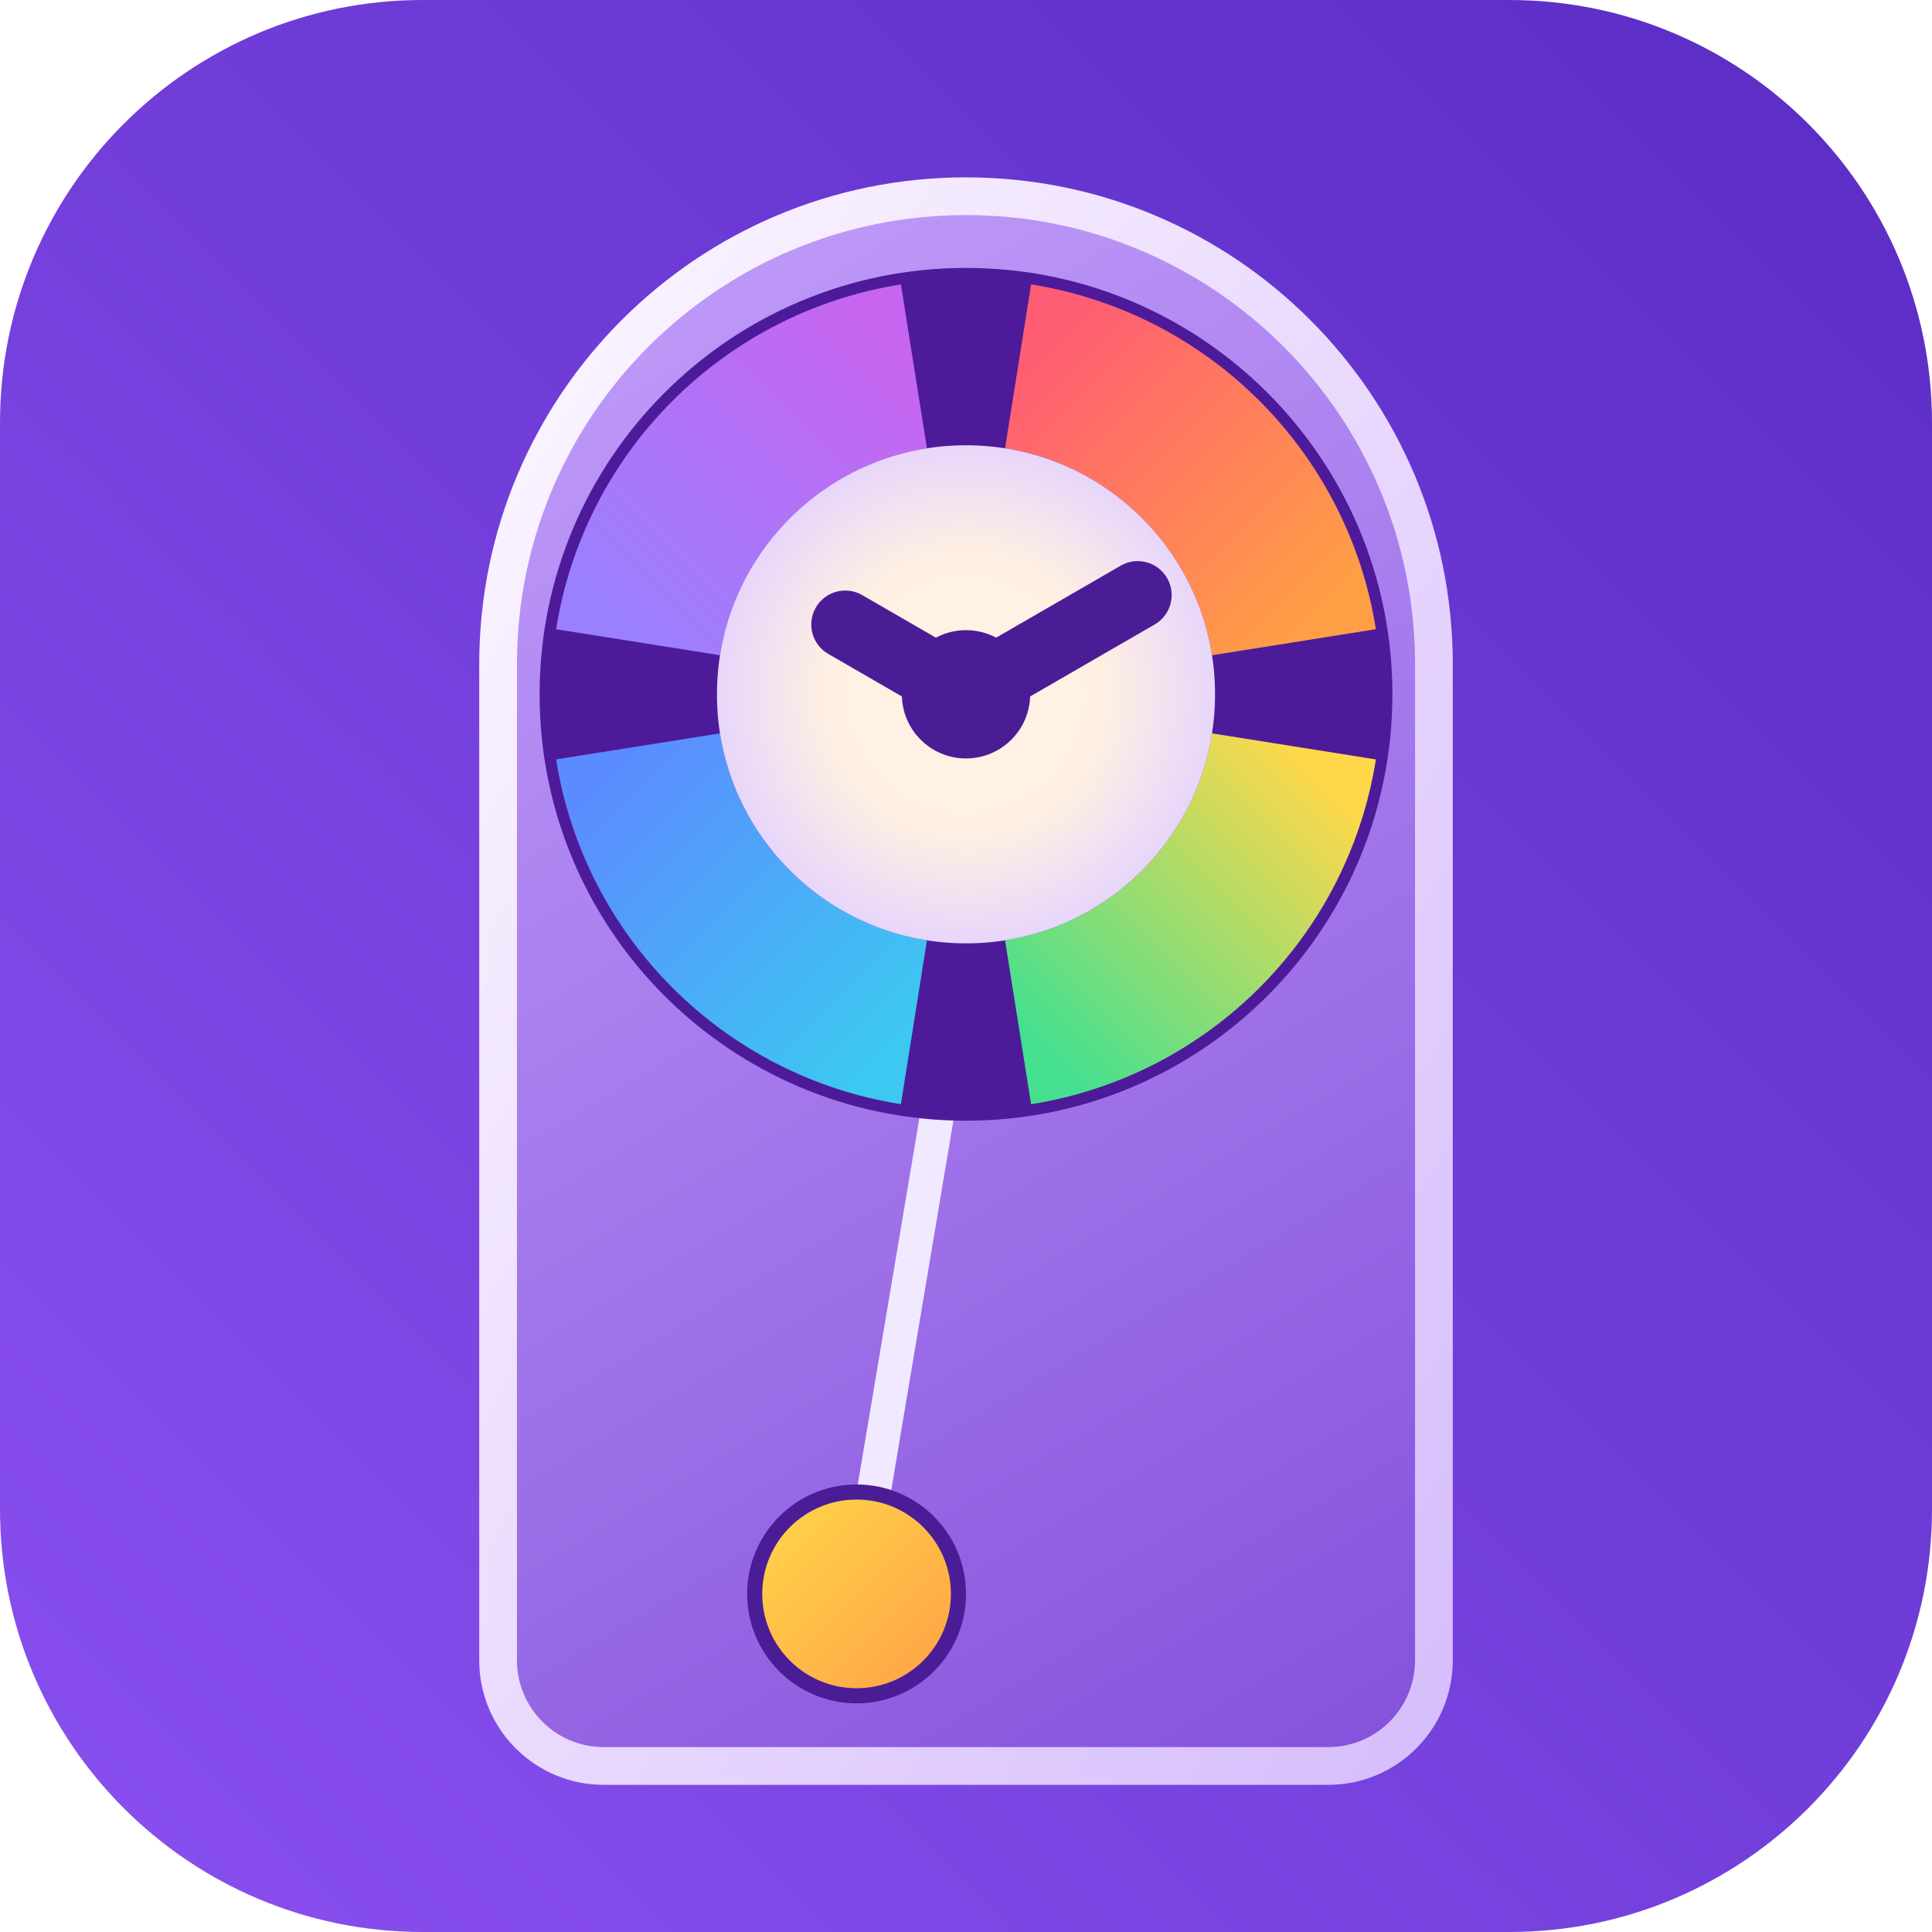
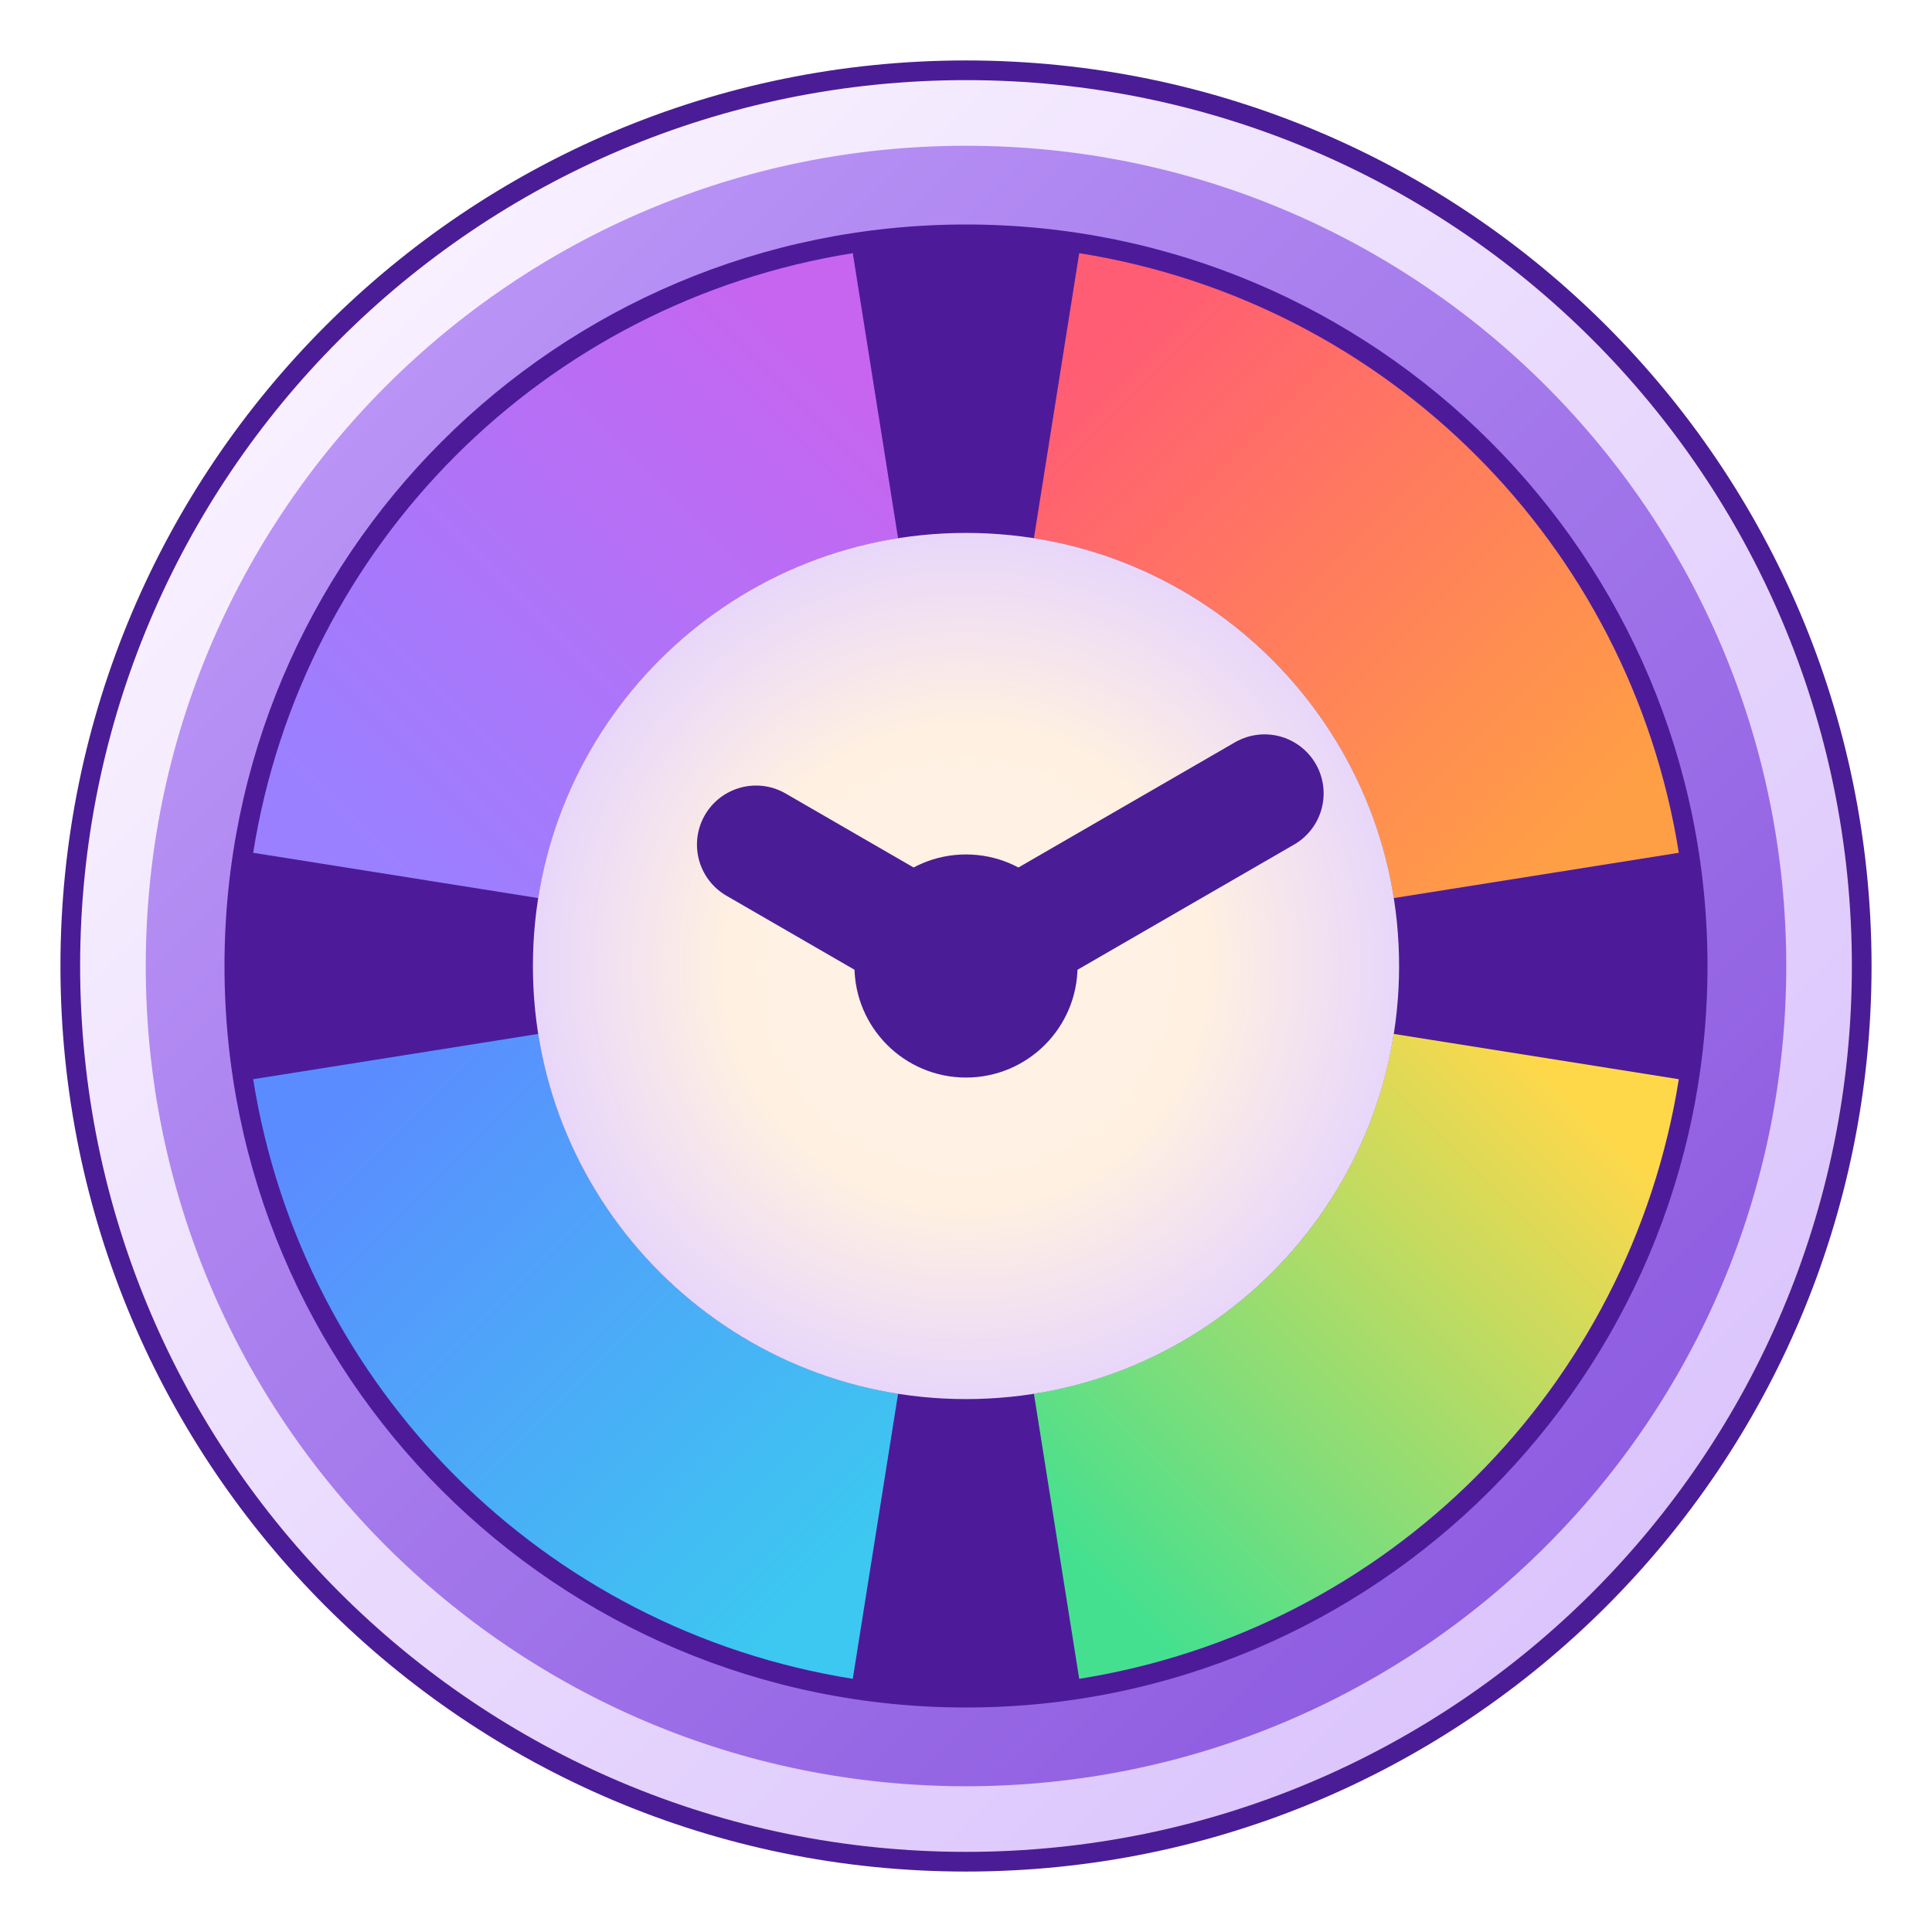
<svg xmlns="http://www.w3.org/2000/svg" viewBox="0 0 512 512">
  <defs>
-     <linearGradient id="wl-b-bg" x1="0" y1="1" x2="1" y2="0">
-       <stop stop-color="#8a50f0" />
-       <stop offset="1" stop-color="#5a2cc4" />
-     </linearGradient>
-     <linearGradient id="wl-b-case" gradientUnits="userSpaceOnUse" x1="132" y1="52" x2="380" y2="468">
+     <linearGradient id="wl-b-case" gradientUnits="userSpaceOnUse" x1="126" y1="54" x2="386" y2="314">
      <stop stop-color="#c3a0fa" />
      <stop offset="1" stop-color="#8450dc" />
    </linearGradient>
    <linearGradient id="wl-b-rim" x1="0" y1="0" x2="1" y2="1">
      <stop stop-color="#fdf8ff" />
      <stop offset="1" stop-color="#d6bdfc" />
    </linearGradient>
    <radialGradient id="wl-b-face">
      <stop stop-color="#fff4e6" />
      <stop offset=".55" stop-color="#fff0e2" />
      <stop offset="1" stop-color="#e8d6fb" />
    </radialGradient>
-     <linearGradient id="wl-b-bob" x1="0" y1="0" x2="1" y2="1">
-       <stop stop-color="#ffd84a" />
-       <stop offset="1" stop-color="#ff9f45" />
-     </linearGradient>
    <linearGradient id="wl-b-q0" gradientUnits="userSpaceOnUse" x1="269.8" y1="97.1" x2="342.9" y2="170.2">
      <stop stop-color="#ff5d73" />
      <stop offset="1" stop-color="#ff9f45" />
    </linearGradient>
    <linearGradient id="wl-b-q1" gradientUnits="userSpaceOnUse" x1="342.9" y1="197.8" x2="269.8" y2="270.9">
      <stop stop-color="#ffd84a" />
      <stop offset="1" stop-color="#45e08f" />
    </linearGradient>
    <linearGradient id="wl-b-q2" gradientUnits="userSpaceOnUse" x1="242.2" y1="270.9" x2="169.1" y2="197.8">
      <stop stop-color="#3cc8f0" />
      <stop offset="1" stop-color="#5b8cff" />
    </linearGradient>
    <linearGradient id="wl-b-q3" gradientUnits="userSpaceOnUse" x1="169.1" y1="170.2" x2="242.2" y2="97.1">
      <stop stop-color="#9a80ff" />
      <stop offset="1" stop-color="#c765f0" />
    </linearGradient>
  </defs>
-   <g id="wl-b-tile">
-     <rect width="512" height="512" rx="112" fill="url(#wl-b-bg)" />
-   </g>
-   <g id="wl-b-clock">
-     <path id="wl-b-case-body" d="M132 176a124 124 0 0 1 248 0V440a28 28 0 0 1-28 28H160a28 28 0 0 1-28-28Z" fill="url(#wl-b-case)" stroke="url(#wl-b-rim)" stroke-width="10" />
-     <g id="wl-b-pendulum">
-       <path d="M256 250L227 422.4" stroke="#f1e9ff" stroke-width="9" stroke-linecap="round" />
-       <circle cx="227" cy="422.4" r="27" fill="url(#wl-b-bob)" stroke="#4a1d96" stroke-width="4" />
-     </g>
+   <g id="wl-b-clock" transform="translate(256 256) scale(1.739) translate(-256 -184)">
+     <circle id="wl-b-outline" cx="256" cy="184" r="135" fill="none" stroke="#4a1d96" stroke-width="6" />
+     <circle id="wl-b-case-body" cx="256" cy="184" r="130" fill="url(#wl-b-case)" stroke="url(#wl-b-rim)" stroke-width="10" />
    <circle id="wl-b-backing" cx="256" cy="184" r="113" fill="#4d1b9a" />
    <g id="wl-b-ring" fill="none" stroke-width="44">
      <path id="wl-b-arc0" d="M269.8 97.1A88 88 0 0 1 342.9 170.2" stroke="url(#wl-b-q0)" />
      <path id="wl-b-arc1" d="M342.9 197.8A88 88 0 0 1 269.8 270.9" stroke="url(#wl-b-q1)" />
      <path id="wl-b-arc2" d="M242.2 270.9A88 88 0 0 1 169.1 197.8" stroke="url(#wl-b-q2)" />
      <path id="wl-b-arc3" d="M169.1 170.2A88 88 0 0 1 242.2 97.1" stroke="url(#wl-b-q3)" />
    </g>
    <circle id="wl-b-dial" cx="256" cy="184" r="66" fill="url(#wl-b-face)" />
    <path id="wl-b-hands" d="M224 165.5L256 184L301.5 157.7" fill="none" stroke="#4a1d96" stroke-width="18" stroke-linecap="round" stroke-linejoin="round" />
    <circle id="wl-b-pin" cx="256" cy="184" r="17" fill="#4a1d96" />
  </g>
</svg>
